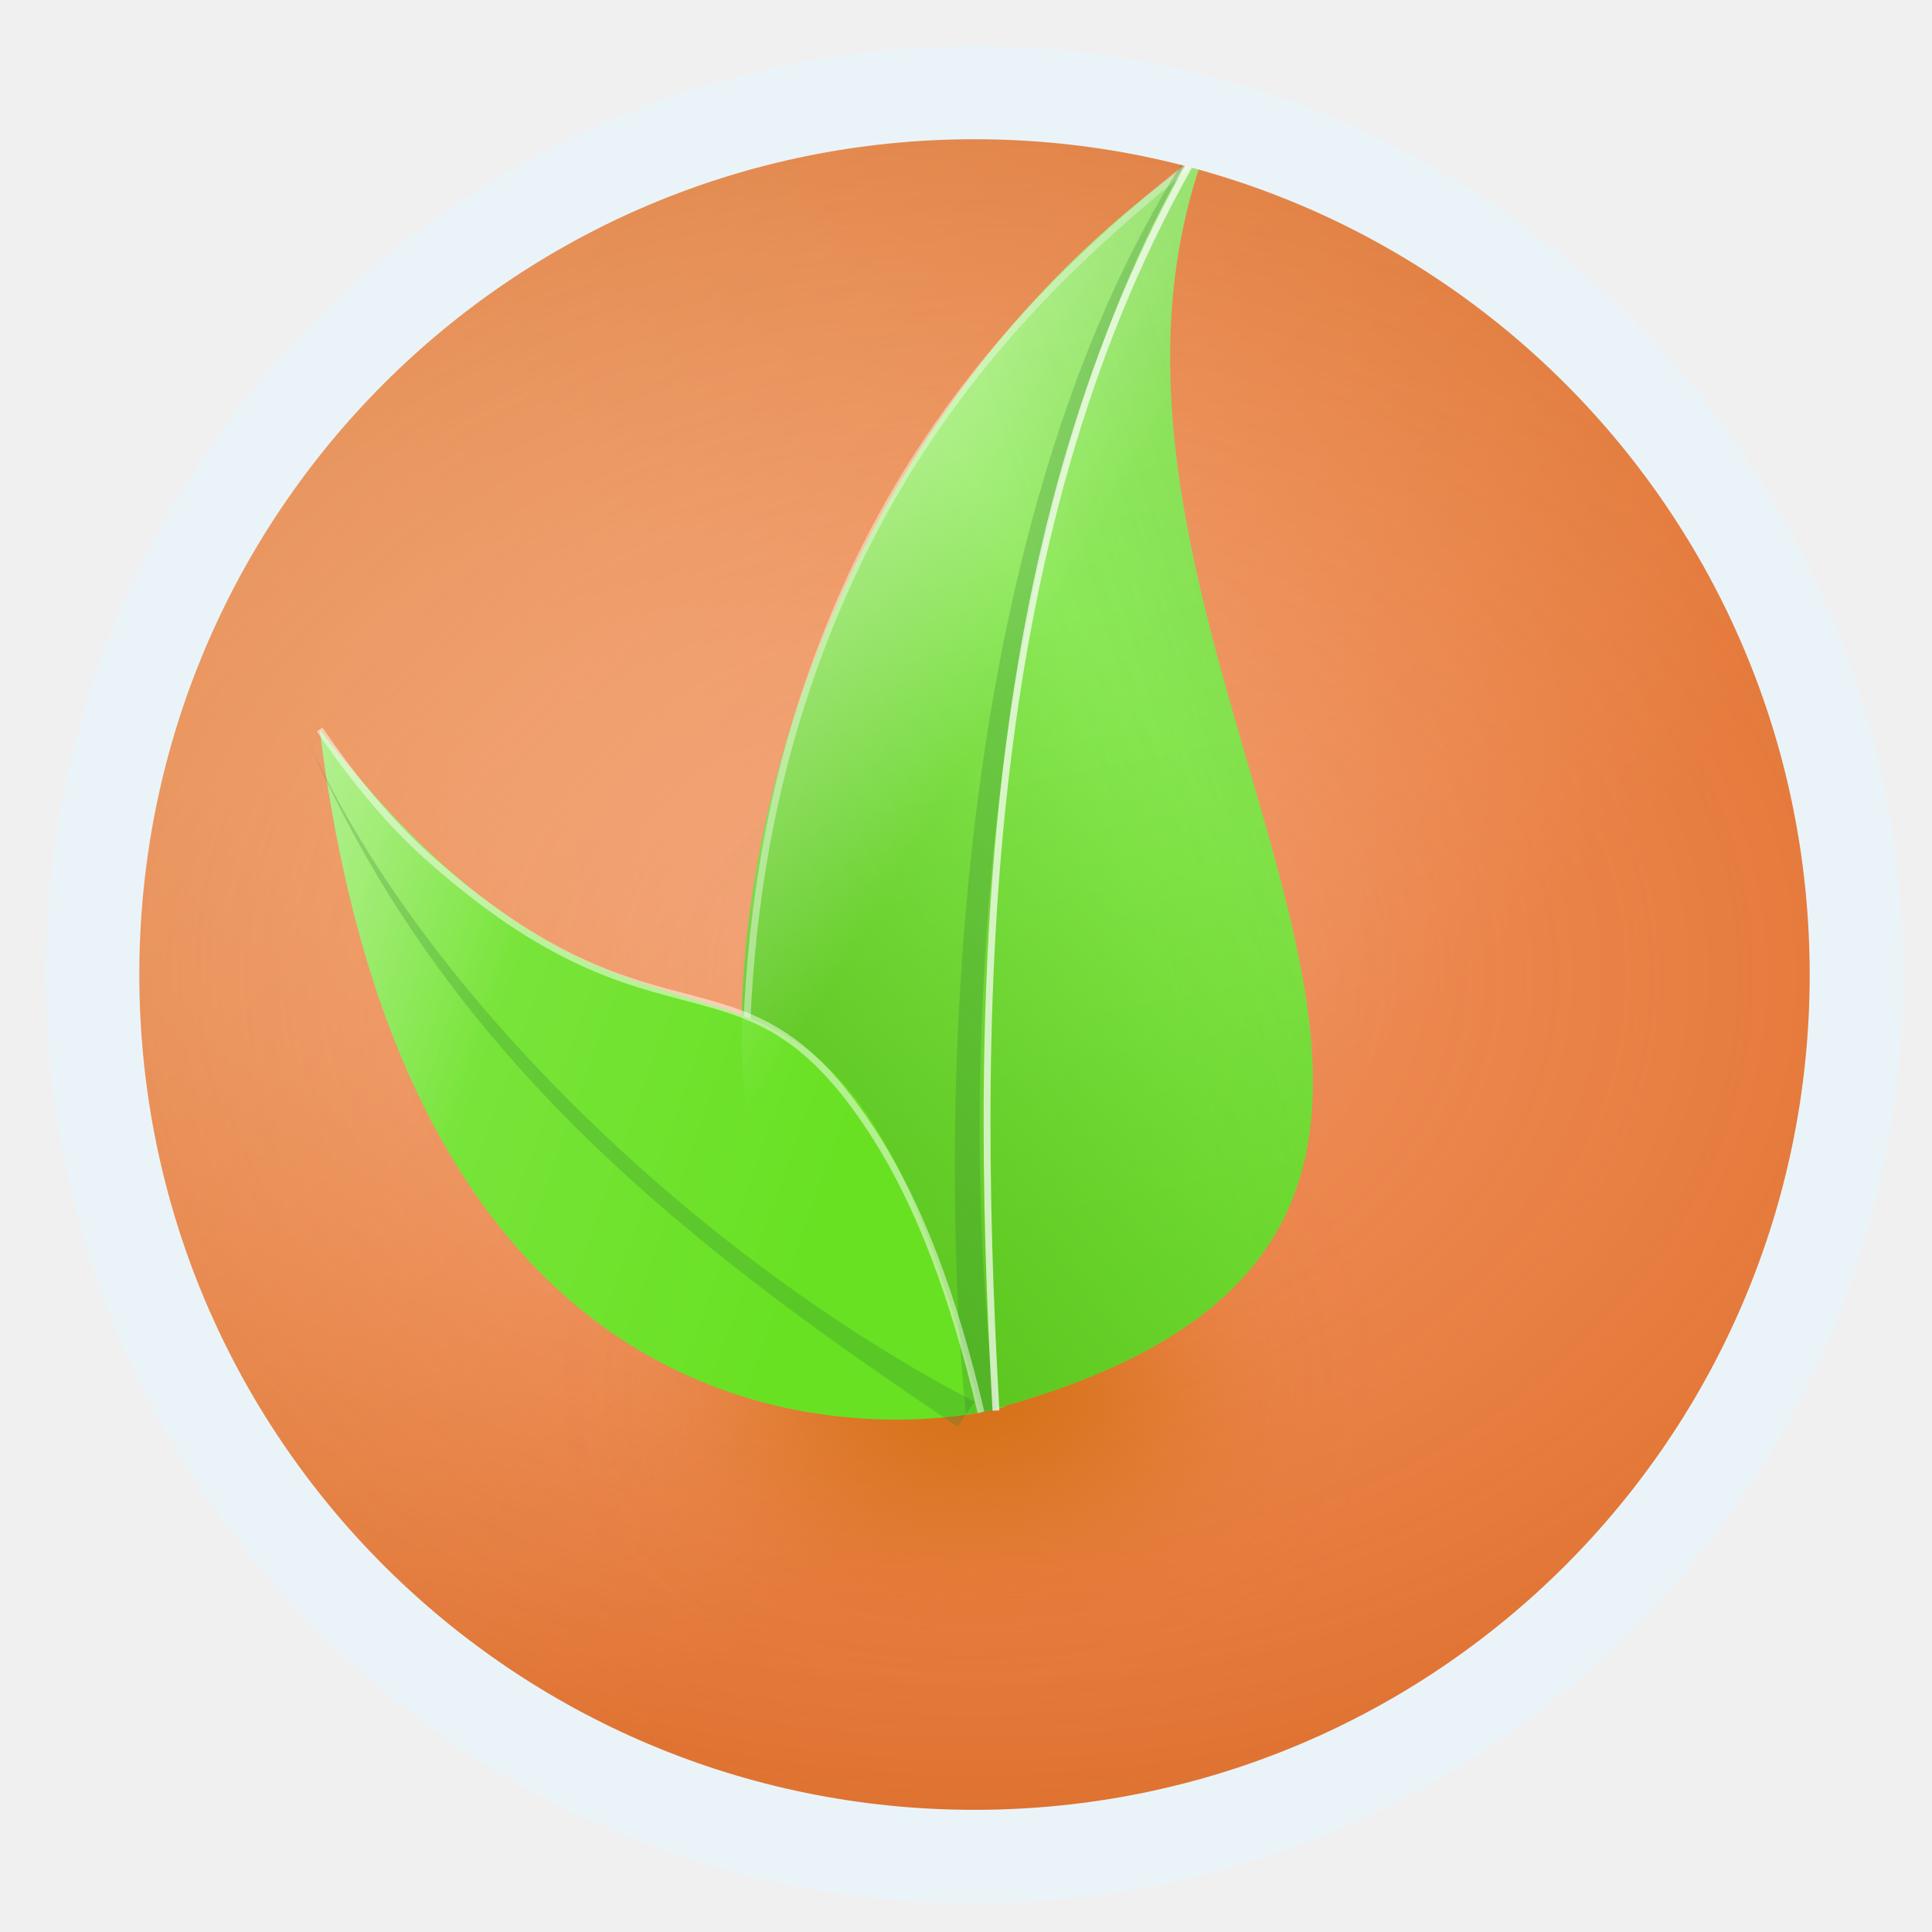
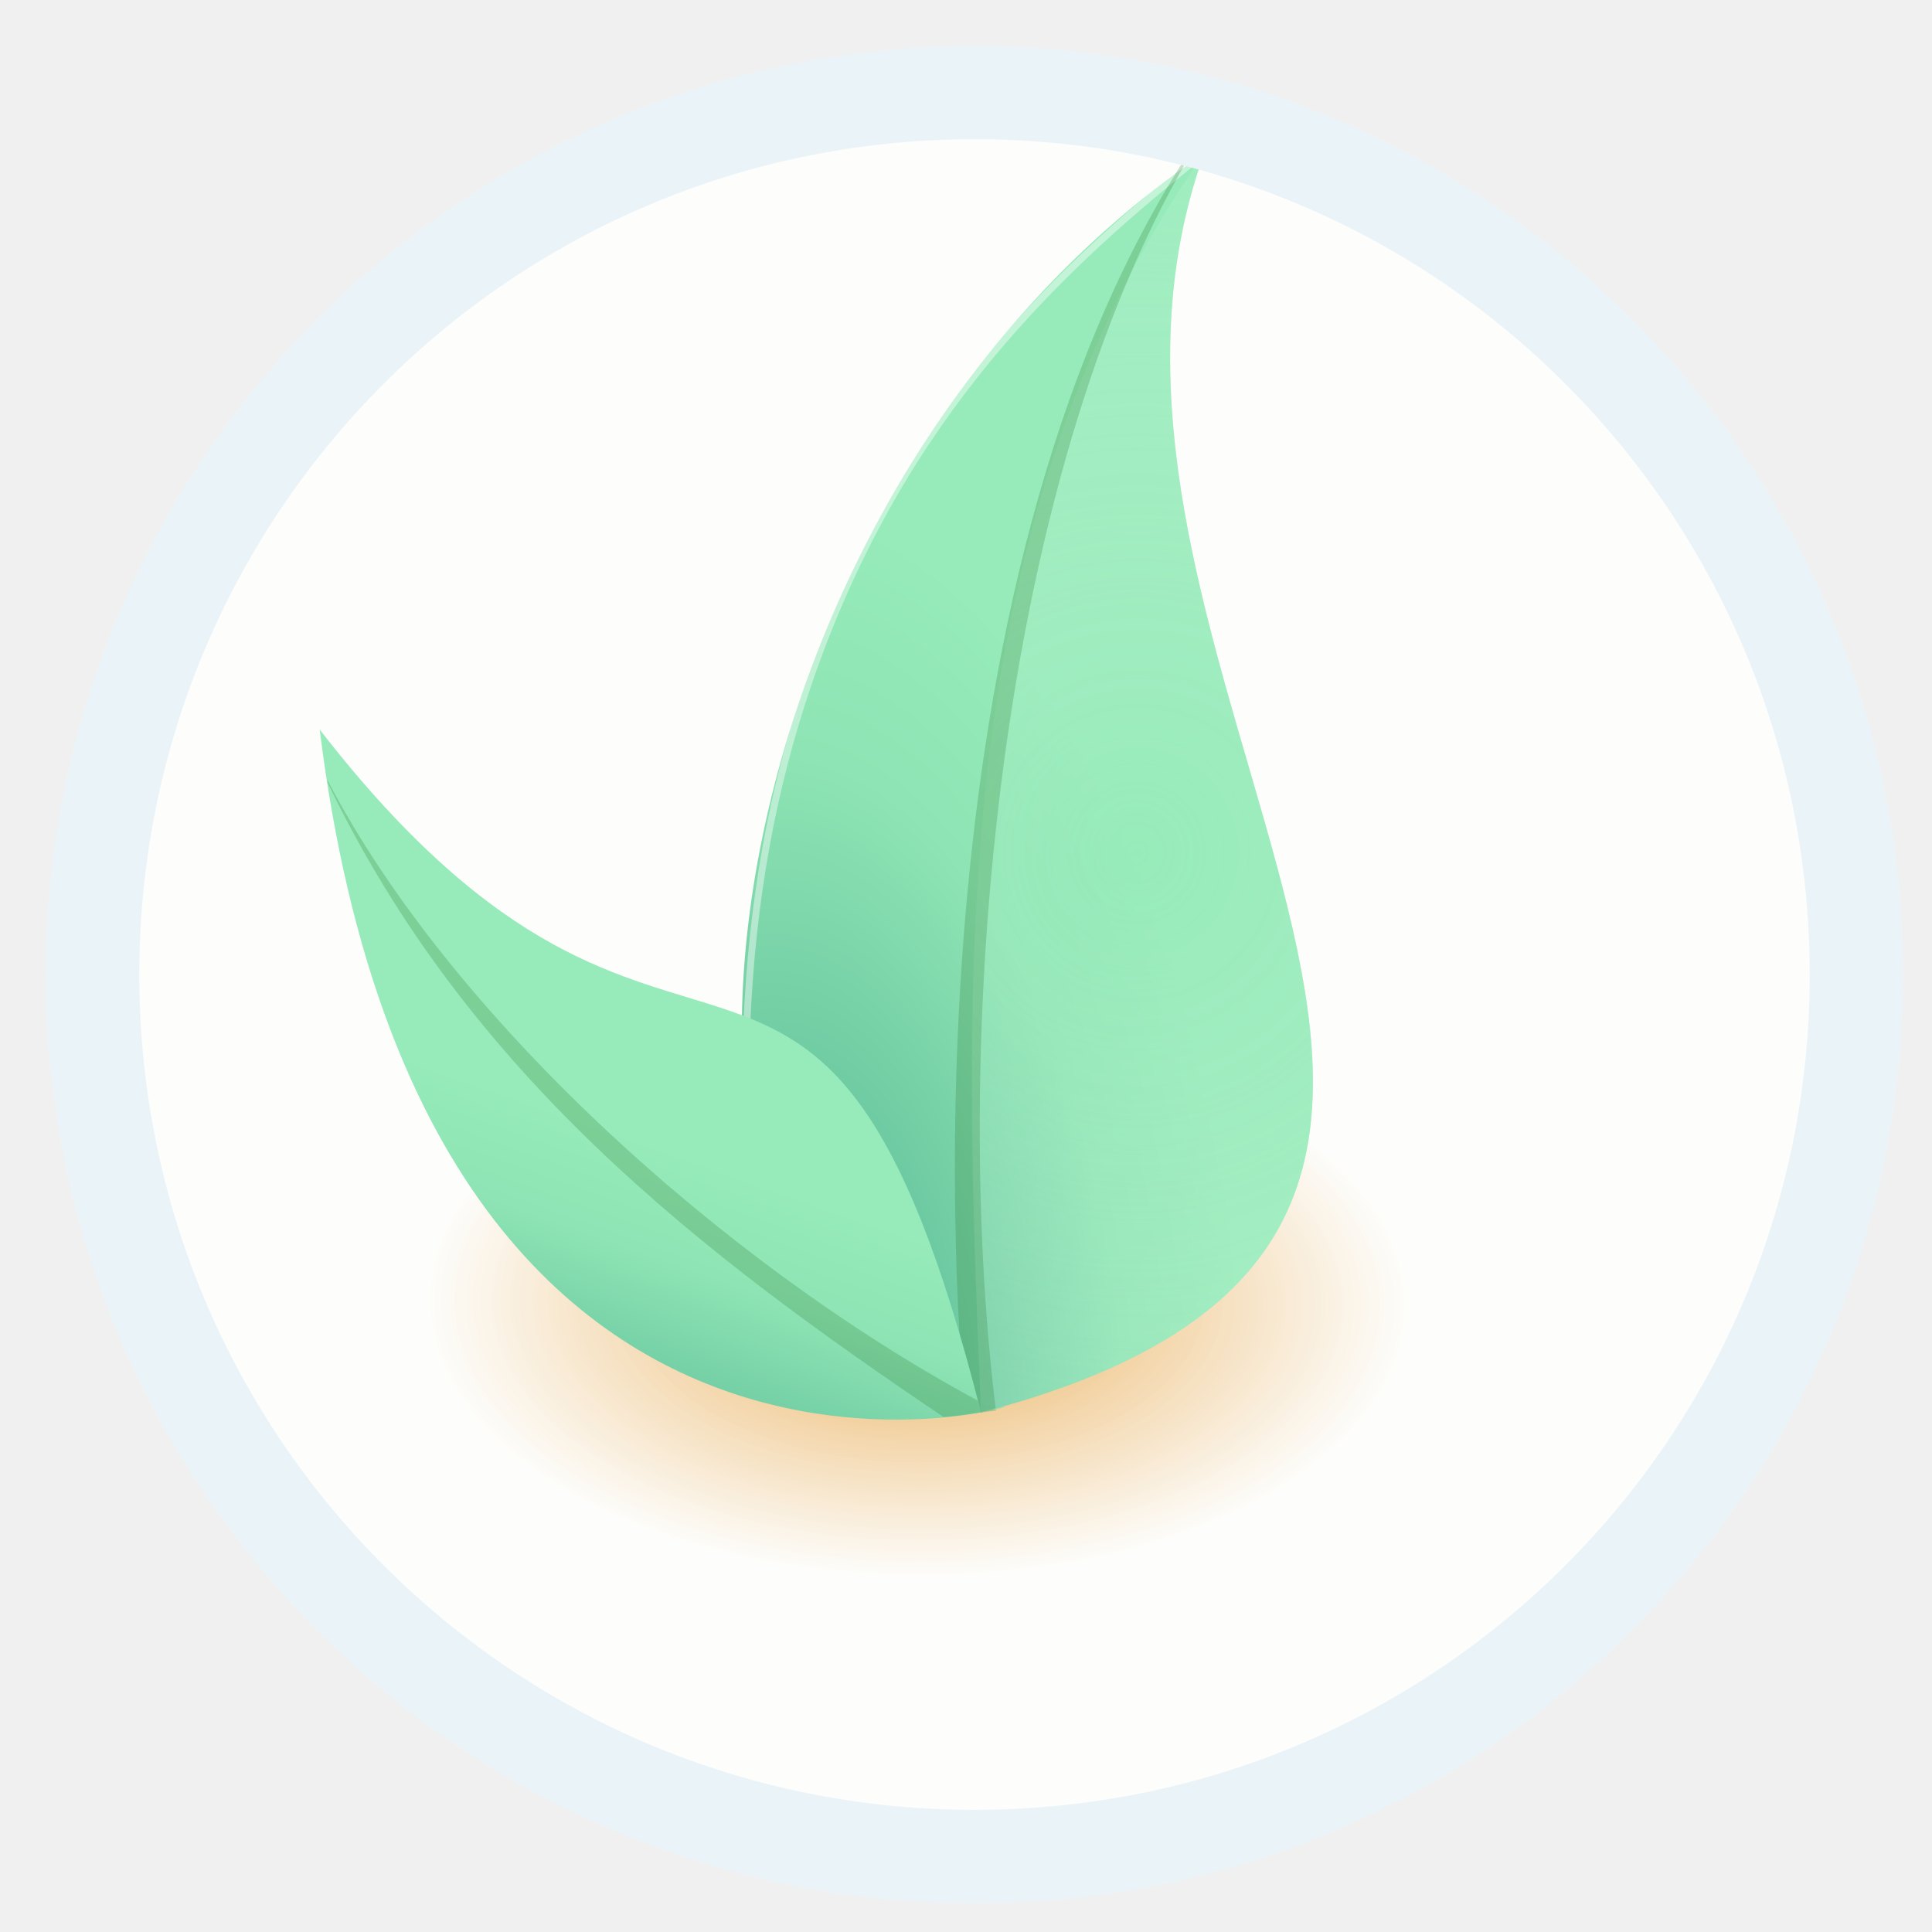
<svg xmlns="http://www.w3.org/2000/svg" xmlns:xlink="http://www.w3.org/1999/xlink" width="64" height="64" viewBox="0 0 16.933 16.933" version="1.1" id="svg8">
  <defs id="defs2">
-     <linearGradient id="linearGradient1044">
-       <stop style="stop-color:#ff6600;stop-opacity:0.114" offset="0" id="stop1040" />
-       <stop style="stop-color:#aa4400;stop-opacity:1" offset="1" id="stop1042" />
+     <linearGradient id="linearGradient961">
+       <stop style="stop-color:#eaad55;stop-opacity:1" offset="0" id="stop957" />
+       <stop style="stop-color:#fefefc;stop-opacity:0.902" offset="1" id="stop959" />
    </linearGradient>
-     <linearGradient id="linearGradient970">
-       <stop style="stop-color:#ffffff;stop-opacity:1;" offset="0" id="stop966" />
-       <stop style="stop-color:#ffffff;stop-opacity:0;" offset="1" id="stop968" />
-     </linearGradient>
-     <linearGradient id="linearGradient960">
-       <stop style="stop-color:#35720f;stop-opacity:1;" offset="0" id="stop956" />
-       <stop style="stop-color:#35720f;stop-opacity:0;" offset="1" id="stop958" />
-     </linearGradient>
-     <linearGradient id="linearGradient945-3">
-       <stop style="stop-color:#e6fada;stop-opacity:1;" offset="0" id="stop941" />
-       <stop style="stop-color:#e6fada;stop-opacity:0;" offset="1" id="stop943" />
-     </linearGradient>
-     <linearGradient id="linearGradient935">
-       <stop style="stop-color:#56be1a;stop-opacity:1;" offset="0" id="stop931" />
-       <stop style="stop-color:#56be1a;stop-opacity:0;" offset="1" id="stop933" />
-     </linearGradient>
-     <linearGradient id="linearGradient925">
-       <stop style="stop-color:#68e122;stop-opacity:1;" offset="0" id="stop921" />
-       <stop style="stop-color:#81e647;stop-opacity:1" offset="1" id="stop923" />
+     <linearGradient id="linearGradient948">
+       <stop style="stop-color:#97ebba;stop-opacity:1" offset="0" id="stop944" />
+       <stop style="stop-color:#fdfffe;stop-opacity:0" offset="1" id="stop946" />
    </linearGradient>
    <linearGradient id="linearGradient917">
-       <stop style="stop-color:#76e437;stop-opacity:1;" offset="0" id="stop913" />
-       <stop style="stop-color:#97eb68;stop-opacity:1" offset="1" id="stop915" />
-     </linearGradient>
-     <linearGradient id="linearGradient1099">
-       <stop style="stop-color:#fcf3e7;stop-opacity:1" offset="0" id="stop1095" />
-       <stop style="stop-color:#eb976f;stop-opacity:1" offset="1" id="stop1097" />
+       <stop style="stop-color:#47ab8c;stop-opacity:1" offset="0" id="stop913" />
+       <stop id="stop935" offset="0.736" style="stop-color:#8ee4b4;stop-opacity:1;" />
+       <stop style="stop-color:#97ebba;stop-opacity:1" offset="1" id="stop915" />
    </linearGradient>
    <linearGradient id="linearGradient3866">
      <stop style="stop-color:#000000;stop-opacity:0.521" offset="0" id="stop3868" />
      <stop style="stop-color:#2883c3;stop-opacity:0;" offset="1" id="stop3870" />
    </linearGradient>
    <linearGradient id="linearGradient3874">
      <stop style="stop-color:#000d0e;stop-opacity:0.841;" offset="0" id="stop3876" />
      <stop style="stop-color:#000000;stop-opacity:0;" offset="1" id="stop3878" />
    </linearGradient>
    <clipPath clipPathUnits="userSpaceOnUse" id="clipPath4178">
      <circle r="225" cy="222.68" cx="204.317" id="circle4180" style="opacity:1;fill:#1c5266;fill-opacity:0.191;fill-rule:evenodd;stroke:none;stroke-width:3.334;stroke-linecap:butt;stroke-linejoin:miter;stroke-miterlimit:4;stroke-dasharray:none;stroke-dashoffset:0;stroke-opacity:1" />
    </clipPath>
    <clipPath clipPathUnits="userSpaceOnUse" id="clipPath4178-1">
      <circle r="225" cy="222.68" cx="204.317" id="circle4180-7" style="opacity:1;fill:#1c5266;fill-opacity:0.191;fill-rule:evenodd;stroke:none;stroke-width:3.334;stroke-linecap:butt;stroke-linejoin:miter;stroke-miterlimit:4;stroke-dasharray:none;stroke-dashoffset:0;stroke-opacity:1" />
    </clipPath>
    <linearGradient id="linearGradient5048-8">
      <stop offset="0" style="stop-color:#000000;stop-opacity:0" id="stop5050-4" />
      <stop offset="0.5" style="stop-color:#000000;stop-opacity:1" id="stop5056-7" />
      <stop offset="1" style="stop-color:#000000;stop-opacity:0" id="stop5052-0-1" />
    </linearGradient>
    <linearGradient id="linearGradient5060-29">
      <stop offset="0" style="stop-color:#000000;stop-opacity:1" id="stop5062-9" />
      <stop offset="1" style="stop-color:#000000;stop-opacity:0" id="stop5064-08" />
    </linearGradient>
    <linearGradient id="linearGradient4050-7">
      <stop id="stop4052-6" offset="0" style="stop-color:#ffffff;stop-opacity:0.669;" />
      <stop id="stop4054-0" offset="1" style="stop-color:#ffffff;stop-opacity:0;" />
    </linearGradient>
    <linearGradient gradientUnits="userSpaceOnUse" id="linearGradient4132-3" x1="-5.32" x2="-50.521" gradientTransform="matrix(0,-1,-1,0,0,0)">
      <stop offset="0" stop-color="#f65454" id="stop29-7" />
      <stop offset="1" stop-color="#740000" id="stop31-0" />
    </linearGradient>
    <linearGradient gradientUnits="userSpaceOnUse" id="linearGradient3298-8-9" x1="-39.333" x2="-1.643" gradientTransform="matrix(0,-1,-1,0,0,0)">
      <stop offset="0" stop-color="#791235" id="stop24-3" style="stop-color:#5f0e0e;stop-opacity:1;" />
      <stop offset="1" stop-color="#dd3b27" id="stop26-3" />
    </linearGradient>
    <linearGradient id="linearGradient8265-821-176-38-919-66-249-7-7">
      <stop offset="0" style="stop-color:#ffffff;stop-opacity:1" id="stop2687-1-9" />
      <stop offset="1" style="stop-color:#ffffff;stop-opacity:0" id="stop2689-5-4" />
    </linearGradient>
    <linearGradient id="linearGradient3924">
      <stop offset="0" style="stop-color:#ffffff;stop-opacity:1;" id="stop3926" />
      <stop id="stop3928" style="stop-color:#ffffff;stop-opacity:0.235;" offset="0.063" />
      <stop offset="0.951" style="stop-color:#ffffff;stop-opacity:0.157;" id="stop3930" />
      <stop offset="1" style="stop-color:#ffffff;stop-opacity:0.392;" id="stop3932" />
    </linearGradient>
    <linearGradient id="linearGradient3688-166-749">
      <stop offset="0" style="stop-color:#181818;stop-opacity:1" id="stop2883" />
      <stop offset="1" style="stop-color:#181818;stop-opacity:0" id="stop2885" />
    </linearGradient>
    <linearGradient id="linearGradient3702-501-757">
      <stop offset="0" style="stop-color:#181818;stop-opacity:0" id="stop2895" />
      <stop offset="0.5" style="stop-color:#181818;stop-opacity:1" id="stop2897" />
      <stop offset="1" style="stop-color:#181818;stop-opacity:0" id="stop2899" />
    </linearGradient>
    <linearGradient id="linearGradient3895-9-0-3">
      <stop offset="0" style="stop-color:#dc6838;stop-opacity:1" id="stop3897-0-5-7" />
      <stop offset="1" style="stop-color:#ba3d12;stop-opacity:1" id="stop3899-8-7-06" />
    </linearGradient>
    <linearGradient y2="1044.377" x2="28.531" y1="994.819" x1="28.531" gradientTransform="translate(12,-100)" gradientUnits="userSpaceOnUse" id="linearGradient4195" xlink:href="#linearGradient3895-9-0-3" />
    <linearGradient id="linearGradient4067-0-2">
      <stop id="stop4069-2-9" offset="0" style="stop-color:#acffe3;stop-opacity:1" />
      <stop id="stop4071-8-9" offset="1" style="stop-color:#ffffff;stop-opacity:1" />
    </linearGradient>
    <linearGradient id="linearGradient4644-104-3-3-6-2">
      <stop id="stop5237-6-5-1-7" style="stop-color:#51c3cc;stop-opacity:1" offset="0" />
      <stop id="stop5239-4-6-4-8" style="stop-color:#b3efec;stop-opacity:1" offset="1" />
    </linearGradient>
-     <linearGradient xlink:href="#linearGradient1099" id="linearGradient1101" x1="0.32" y1="278.358" x2="11.199" y2="290.199" gradientUnits="userSpaceOnUse" />
-     <linearGradient xlink:href="#linearGradient917" id="linearGradient919" x1="10.444" y1="291.07" x2="8.734" y2="282.551" gradientUnits="userSpaceOnUse" />
-     <linearGradient xlink:href="#linearGradient925" id="linearGradient927" x1="7.613" y1="289.885" x2="2.559" y2="288.081" gradientUnits="userSpaceOnUse" />
-     <linearGradient xlink:href="#linearGradient935" id="linearGradient937" x1="5.9" y1="290.903" x2="10.739" y2="287.362" gradientUnits="userSpaceOnUse" />
-     <linearGradient xlink:href="#linearGradient945-3" id="linearGradient947" x1="5.132" y1="281.582" x2="9.87" y2="284.422" gradientUnits="userSpaceOnUse" />
-     <linearGradient xlink:href="#linearGradient960" id="linearGradient962" x1="32.794" y1="280.513" x2="9.77" y2="287.328" gradientUnits="userSpaceOnUse" />
-     <linearGradient xlink:href="#linearGradient970" id="linearGradient972" x1="-0.481" y1="285.634" x2="4.885" y2="287.429" gradientUnits="userSpaceOnUse" />
-     <filter style="color-interpolation-filters:sRGB" id="filter1034" x="-0.518" width="2.036" y="-1.142" height="3.284">
-       <feGaussianBlur stdDeviation="0.779" id="feGaussianBlur1036" />
-     </filter>
-     <radialGradient xlink:href="#linearGradient1044" id="radialGradient1046" cx="8.541" cy="288.609" fx="8.541" fy="288.609" r="7.73" gradientUnits="userSpaceOnUse" gradientTransform="matrix(2.491141,0.00848472,-0.00642541,1.886524,-10.88164,-255.9308)" />
+     <linearGradient xlink:href="#linearGradient917" id="linearGradient927" x1="5.062" y1="293.594" x2="6.245" y2="290.255" gradientUnits="userSpaceOnUse" gradientTransform="translate(1.4862513e-5,2.4910029e-4)" />
+     <radialGradient xlink:href="#linearGradient917" id="radialGradient933" gradientUnits="userSpaceOnUse" gradientTransform="matrix(1.659175,-0.03245377,0.06634099,3.391635,-23.75421,-688.9249)" cx="6.862" cy="289.551" fx="6.862" fy="289.551" r="2.503" />
+     <radialGradient xlink:href="#linearGradient948" id="radialGradient950" cx="39.138" cy="26.247" fx="39.138" fy="26.247" r="5.649" gradientTransform="matrix(5.328249,0.2166388,-0.2244685,5.520814,-164.9802,-125.1334)" gradientUnits="userSpaceOnUse" />
+     <radialGradient xlink:href="#linearGradient961" id="radialGradient963" cx="7.863" cy="292.517" fx="7.863" fy="292.517" r="7.73" gradientUnits="userSpaceOnUse" gradientTransform="matrix(0.5592776,0.00492046,-0.00274955,0.3125234,4.446644,200.0246)" />
  </defs>
  <g id="layer1" transform="translate(0,-280.0667)">
-     <circle style="opacity:1;fill:url(#linearGradient1101);fill-opacity:1;stroke:none;stroke-width:0.818;stroke-linecap:round;stroke-miterlimit:4;stroke-dasharray:none;stroke-dashoffset:0;stroke-opacity:1" id="path826" cx="8.541" cy="288.609" r="7.73" />
-     <circle r="7.73" cy="288.609" cx="8.541" id="circle1038" style="opacity:1;fill:url(#radialGradient1046);fill-opacity:1;stroke:none;stroke-width:0.818;stroke-linecap:round;stroke-miterlimit:4;stroke-dasharray:none;stroke-dashoffset:0;stroke-opacity:1" />
-     <ellipse style="opacity:1;fill:#cd6a01;fill-opacity:1;stroke:none;stroke-width:0.06;stroke-miterlimit:4;stroke-dasharray:none;stroke-opacity:0.495;filter:url(#filter1034)" id="path992" cx="8.486" cy="292.239" rx="1.804" ry="0.819" />
-     <path style="fill:url(#linearGradient919);fill-opacity:1;stroke:none;stroke-width:0.265px;stroke-linecap:butt;stroke-linejoin:miter;stroke-opacity:1" d="m 8.598,292.446 c -3.281,-0.224 -2.771,-7.828 1.956,-11.036 -1.628,4.517 4.229,9.428 -1.956,11.036 z" id="path909" />
-     <path id="path929" d="m 8.598,292.446 c -3.281,-0.224 -2.771,-7.828 1.956,-11.036 -1.628,4.517 4.229,9.428 -1.956,11.036 z" style="fill:url(#linearGradient937);fill-opacity:1;stroke:none;stroke-width:0.265px;stroke-linecap:butt;stroke-linejoin:miter;stroke-opacity:1" />
+     <circle style="opacity:1;fill:url(#radialGradient963);fill-opacity:1;stroke:none;stroke-width:0.818;stroke-linecap:round;stroke-miterlimit:4;stroke-dasharray:none;stroke-dashoffset:0;stroke-opacity:1" id="path826" cx="8.541" cy="288.609" r="7.73" />
+     <path style="fill:url(#radialGradient933);fill-opacity:1;stroke:none;stroke-width:0.265px;stroke-linecap:butt;stroke-linejoin:miter;stroke-opacity:1" d="m 8.598,292.446 c -3.281,-0.224 -2.771,-7.828 1.956,-11.036 -1.628,4.517 4.229,9.428 -1.956,11.036 z" id="path909" />
    <path style="fill:none;stroke:#ffffff;stroke-width:0.06;stroke-linecap:butt;stroke-linejoin:miter;stroke-miterlimit:4;stroke-dasharray:none;stroke-opacity:0.427" d="m 6.544,289.086 c 0.043,-1.139 0.236,-2.134 0.533,-3.007 0.745,-2.189 2.003,-3.514 3.477,-4.669" id="path988" />
+     <path style="fill:url(#radialGradient950);stroke:none;stroke-width:1px;stroke-linecap:butt;stroke-linejoin:miter;stroke-opacity:1;fill-opacity:1;opacity:0.437" d="M 39.889 5.074 C 31.441 17.137 31.859 31.929 32.496 46.787 C 55.873 40.71 33.735 22.145 39.889 5.074 z " transform="matrix(0.2645833,0,0,0.2645833,0,280.0667)" id="path937" />
+     <path style="color:#000000;font-style:normal;font-variant:normal;font-weight:normal;font-stretch:normal;font-size:medium;line-height:normal;font-family:sans-serif;font-variant-ligatures:normal;font-variant-position:normal;font-variant-caps:normal;font-variant-numeric:normal;font-variant-alternates:normal;font-feature-settings:normal;text-indent:0;text-align:start;text-decoration:none;text-decoration-line:none;text-decoration-style:solid;text-decoration-color:#000000;letter-spacing:normal;word-spacing:normal;text-transform:none;writing-mode:lr-tb;direction:ltr;text-orientation:mixed;dominant-baseline:auto;baseline-shift:baseline;text-anchor:start;white-space:normal;shape-padding:0;clip-rule:nonzero;display:inline;overflow:visible;visibility:visible;opacity:1;isolation:auto;mix-blend-mode:normal;color-interpolation:sRGB;color-interpolation-filters:linearRGB;solid-color:#000000;solid-opacity:1;vector-effect:none;fill:#327e33;fill-opacity:0.255;fill-rule:nonzero;stroke:none;stroke-width:0.265px;stroke-linecap:butt;stroke-linejoin:miter;stroke-miterlimit:4;stroke-dasharray:none;stroke-dashoffset:0;stroke-opacity:1;color-rendering:auto;image-rendering:auto;shape-rendering:auto;text-rendering:auto;enable-background:accumulate" d="m 8.467,292.461 0.262,-0.031 c -0.407,-3.277 0.005,-8.54 1.965,-11.42 -2.75,3.708 -2.361,10.279 -2.227,11.451 z" id="path974" />
+     <path style="color:#000000;font-style:normal;font-variant:normal;font-weight:normal;font-stretch:normal;font-size:medium;line-height:normal;font-family:sans-serif;font-variant-ligatures:normal;font-variant-position:normal;font-variant-caps:normal;font-variant-numeric:normal;font-variant-alternates:normal;font-feature-settings:normal;text-indent:0;text-align:start;text-decoration:none;text-decoration-line:none;text-decoration-style:solid;text-decoration-color:#000000;letter-spacing:normal;word-spacing:normal;text-transform:none;writing-mode:lr-tb;direction:ltr;text-orientation:mixed;dominant-baseline:auto;baseline-shift:baseline;text-anchor:start;white-space:normal;shape-padding:0;clip-rule:nonzero;display:inline;overflow:visible;visibility:visible;opacity:1;isolation:auto;mix-blend-mode:normal;color-interpolation:sRGB;color-interpolation-filters:linearRGB;solid-color:#000000;solid-opacity:1;vector-effect:none;fill:#eaf4f8;fill-opacity:1;fill-rule:nonzero;stroke:none;stroke-width:0.818;stroke-linecap:round;stroke-linejoin:miter;stroke-miterlimit:4;stroke-dasharray:none;stroke-dashoffset:0;stroke-opacity:1;color-rendering:auto;image-rendering:auto;shape-rendering:auto;text-rendering:auto;enable-background:accumulate" d="m 8.541,280.471 c -4.49,0 -8.139,3.649 -8.139,8.139 0,4.49 3.649,8.139 8.139,8.139 4.49,0 8.139,-3.649 8.139,-8.139 0,-4.49 -3.649,-8.139 -8.139,-8.139 z m 0,0.816 c 4.048,0 7.32,3.274 7.32,7.322 0,4.048 -3.272,7.32 -7.32,7.32 -4.048,0 -7.32,-3.272 -7.32,-7.32 0,-4.048 3.272,-7.322 7.32,-7.322 z" id="circle872" />
    <path style="fill:url(#linearGradient927);fill-opacity:1;stroke:none;stroke-width:0.265px;stroke-linecap:butt;stroke-linejoin:miter;stroke-opacity:1" d="m 8.598,292.446 c 1.415,-0.426 -4.789,2.129 -5.796,-5.985 3.157,4.074 4.397,0.471 5.796,5.985 z" id="path911" />
-     <path style="fill:url(#linearGradient947);fill-opacity:1;stroke:none;stroke-width:0.265px;stroke-linecap:butt;stroke-linejoin:miter;stroke-opacity:1" d="m 8.598,292.446 c -3.281,-0.224 -2.771,-7.828 1.956,-11.036 -1.628,4.517 4.229,9.428 -1.956,11.036 z" id="path939" />
-     <path id="path949" d="m 8.598,292.446 c -3.281,-0.224 -2.771,-7.828 1.956,-11.036 -1.628,4.517 4.229,9.428 -1.956,11.036 z" style="fill:url(#linearGradient962);fill-opacity:1;stroke:none;stroke-width:0.265px;stroke-linecap:butt;stroke-linejoin:miter;stroke-opacity:1" />
-     <path id="path964" d="m 8.598,292.446 c 1.415,-0.426 -4.789,2.129 -5.796,-5.985 3.157,4.074 4.397,0.471 5.796,5.985 z" style="fill:url(#linearGradient972);fill-opacity:1;stroke:none;stroke-width:0.265px;stroke-linecap:butt;stroke-linejoin:miter;stroke-opacity:1" />
-     <path style="color:#000000;font-style:normal;font-variant:normal;font-weight:normal;font-stretch:normal;font-size:medium;line-height:normal;font-family:sans-serif;font-variant-ligatures:normal;font-variant-position:normal;font-variant-caps:normal;font-variant-numeric:normal;font-variant-alternates:normal;font-feature-settings:normal;text-indent:0;text-align:start;text-decoration:none;text-decoration-line:none;text-decoration-style:solid;text-decoration-color:#000000;letter-spacing:normal;word-spacing:normal;text-transform:none;writing-mode:lr-tb;direction:ltr;text-orientation:mixed;dominant-baseline:auto;baseline-shift:baseline;text-anchor:start;white-space:normal;shape-padding:0;clip-rule:nonzero;display:inline;overflow:visible;visibility:visible;opacity:1;isolation:auto;mix-blend-mode:normal;color-interpolation:sRGB;color-interpolation-filters:linearRGB;solid-color:#000000;solid-opacity:1;vector-effect:none;fill:#327e33;fill-opacity:0.255;fill-rule:nonzero;stroke:none;stroke-width:0.265px;stroke-linecap:butt;stroke-linejoin:miter;stroke-miterlimit:4;stroke-dasharray:none;stroke-dashoffset:0;stroke-opacity:1;color-rendering:auto;image-rendering:auto;shape-rendering:auto;text-rendering:auto;enable-background:accumulate" d="m 8.467,292.461 0.262,-0.031 c -0.407,-3.277 0.005,-8.54 1.965,-11.42 -2.75,3.708 -2.361,10.279 -2.227,11.451 z" id="path974" />
-     <path style="color:#000000;font-style:normal;font-variant:normal;font-weight:normal;font-stretch:normal;font-size:medium;line-height:normal;font-family:sans-serif;font-variant-ligatures:normal;font-variant-position:normal;font-variant-caps:normal;font-variant-numeric:normal;font-variant-alternates:normal;font-feature-settings:normal;text-indent:0;text-align:start;text-decoration:none;text-decoration-line:none;text-decoration-style:solid;text-decoration-color:#000000;letter-spacing:normal;word-spacing:normal;text-transform:none;writing-mode:lr-tb;direction:ltr;text-orientation:mixed;dominant-baseline:auto;baseline-shift:baseline;text-anchor:start;white-space:normal;shape-padding:0;clip-rule:nonzero;display:inline;overflow:visible;visibility:visible;opacity:1;isolation:auto;mix-blend-mode:normal;color-interpolation:sRGB;color-interpolation-filters:linearRGB;solid-color:#000000;solid-opacity:1;vector-effect:none;fill:#327e33;fill-opacity:0.255;fill-rule:nonzero;stroke:none;stroke-width:0.265px;stroke-linecap:butt;stroke-linejoin:miter;stroke-miterlimit:4;stroke-dasharray:none;stroke-dashoffset:0;stroke-opacity:1;color-rendering:auto;image-rendering:auto;shape-rendering:auto;text-rendering:auto;enable-background:accumulate" d="m 2.68,286.512 c 1.234,2.873 3.439,4.533 5.713,6.059 l 0.148,-0.219 c -2.432,-1.268 -4.88,-3.617 -5.861,-5.84 z" id="path982" />
-     <path style="fill:none;stroke:#ffffff;stroke-width:0.06;stroke-linecap:butt;stroke-linejoin:miter;stroke-miterlimit:4;stroke-dasharray:none;stroke-opacity:0.7" d="m 10.59,281.232 c -1.959,3.234 -2.077,7.388 -1.861,11.198" id="path986" />
-     <path style="fill:none;stroke:#ffffff;stroke-width:0.06;stroke-linecap:butt;stroke-linejoin:miter;stroke-miterlimit:4;stroke-dasharray:none;stroke-opacity:0.495" d="m 2.802,286.46 c 0.324,0.474 0.633,0.834 0.935,1.105 2.104,1.888 2.782,0.635 3.945,2.476 0.373,0.59 0.673,1.372 0.916,2.404" id="path990" />
-     <path style="color:#000000;font-style:normal;font-variant:normal;font-weight:normal;font-stretch:normal;font-size:medium;line-height:normal;font-family:sans-serif;font-variant-ligatures:normal;font-variant-position:normal;font-variant-caps:normal;font-variant-numeric:normal;font-variant-alternates:normal;font-feature-settings:normal;text-indent:0;text-align:start;text-decoration:none;text-decoration-line:none;text-decoration-style:solid;text-decoration-color:#000000;letter-spacing:normal;word-spacing:normal;text-transform:none;writing-mode:lr-tb;direction:ltr;text-orientation:mixed;dominant-baseline:auto;baseline-shift:baseline;text-anchor:start;white-space:normal;shape-padding:0;clip-rule:nonzero;display:inline;overflow:visible;visibility:visible;opacity:1;isolation:auto;mix-blend-mode:normal;color-interpolation:sRGB;color-interpolation-filters:linearRGB;solid-color:#000000;solid-opacity:1;vector-effect:none;fill:#eaf4f8;fill-opacity:1;fill-rule:nonzero;stroke:none;stroke-width:0.818;stroke-linecap:round;stroke-linejoin:miter;stroke-miterlimit:4;stroke-dasharray:none;stroke-dashoffset:0;stroke-opacity:1;color-rendering:auto;image-rendering:auto;shape-rendering:auto;text-rendering:auto;enable-background:accumulate" d="m 8.541,280.471 c -4.49,0 -8.139,3.649 -8.139,8.139 0,4.49 3.649,8.139 8.139,8.139 4.49,0 8.139,-3.649 8.139,-8.139 0,-4.49 -3.649,-8.139 -8.139,-8.139 z m 0,0.816 c 4.048,0 7.32,3.274 7.32,7.322 0,4.048 -3.272,7.32 -7.32,7.32 -4.048,0 -7.32,-3.272 -7.32,-7.32 0,-4.048 3.272,-7.322 7.32,-7.322 z" id="circle872" />
+     <path style="color:#000000;font-style:normal;font-variant:normal;font-weight:normal;font-stretch:normal;font-size:medium;line-height:normal;font-family:sans-serif;font-variant-ligatures:normal;font-variant-position:normal;font-variant-caps:normal;font-variant-numeric:normal;font-variant-alternates:normal;font-feature-settings:normal;text-indent:0;text-align:start;text-decoration:none;text-decoration-line:none;text-decoration-style:solid;text-decoration-color:#000000;letter-spacing:normal;word-spacing:normal;text-transform:none;writing-mode:lr-tb;direction:ltr;text-orientation:mixed;dominant-baseline:auto;baseline-shift:baseline;text-anchor:start;white-space:normal;shape-padding:0;clip-rule:nonzero;display:inline;overflow:visible;visibility:visible;opacity:1;isolation:auto;mix-blend-mode:normal;color-interpolation:sRGB;color-interpolation-filters:linearRGB;solid-color:#000000;solid-opacity:1;vector-effect:none;fill:#327e33;fill-opacity:0.255;fill-rule:nonzero;stroke:none;stroke-width:1px;stroke-linecap:butt;stroke-linejoin:miter;stroke-miterlimit:4;stroke-dasharray:none;stroke-dashoffset:0;stroke-opacity:1;color-rendering:auto;image-rendering:auto;shape-rendering:auto;text-rendering:auto;enable-background:accumulate" d="M 10.84 25.828 C 10.845 25.862 10.85 25.898 10.855 25.932 C 15.534 35.642 23.254 41.547 31.258 46.941 C 31.755 46.894 32.171 46.84 32.494 46.779 C 32.458 46.638 32.423 46.535 32.387 46.396 C 23.9 41.812 14.9 33.626 10.84 25.828 z M 32.494 46.779 C 32.495 46.782 32.495 46.784 32.496 46.787 C 32.533 46.776 32.536 46.778 32.57 46.768 C 32.548 46.772 32.517 46.775 32.494 46.779 z M 32.57 46.768 C 32.718 46.739 32.829 46.718 32.93 46.693 C 32.921 46.689 32.912 46.683 32.902 46.678 C 32.803 46.703 32.722 46.723 32.57 46.768 z " transform="matrix(0.2645833,0,0,0.2645833,0,280.0667)" id="path982" />
  </g>
</svg>
